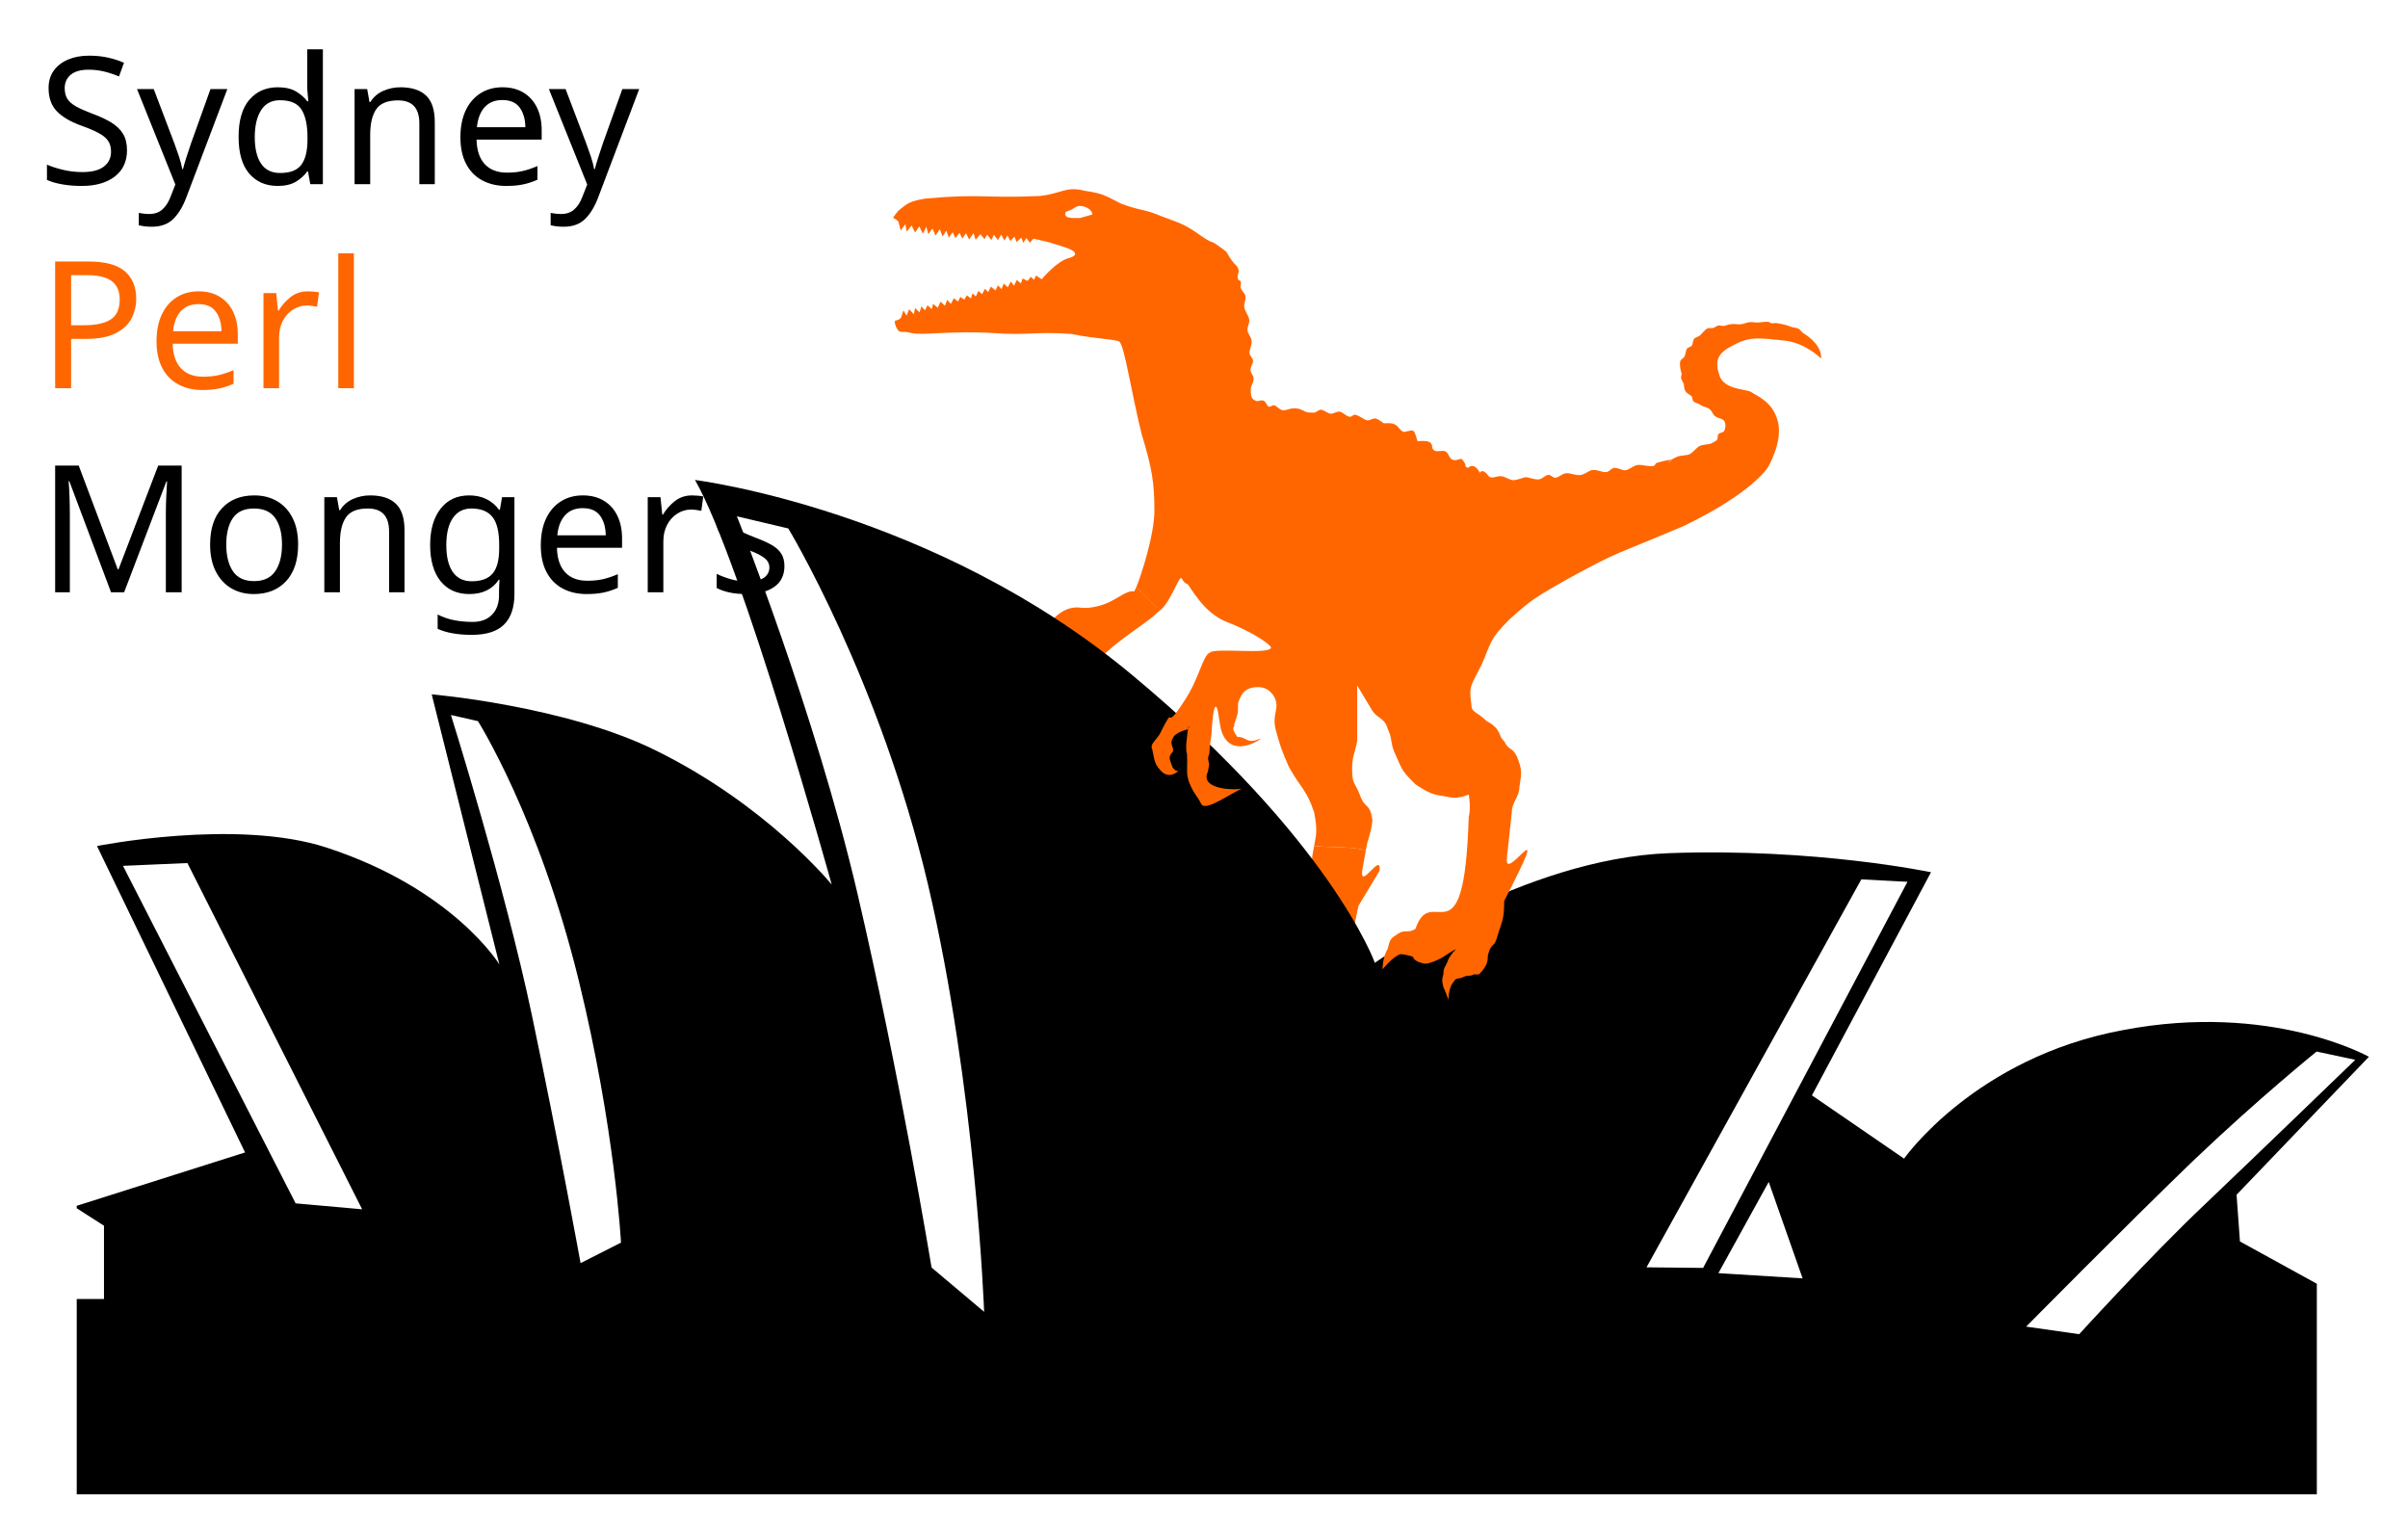
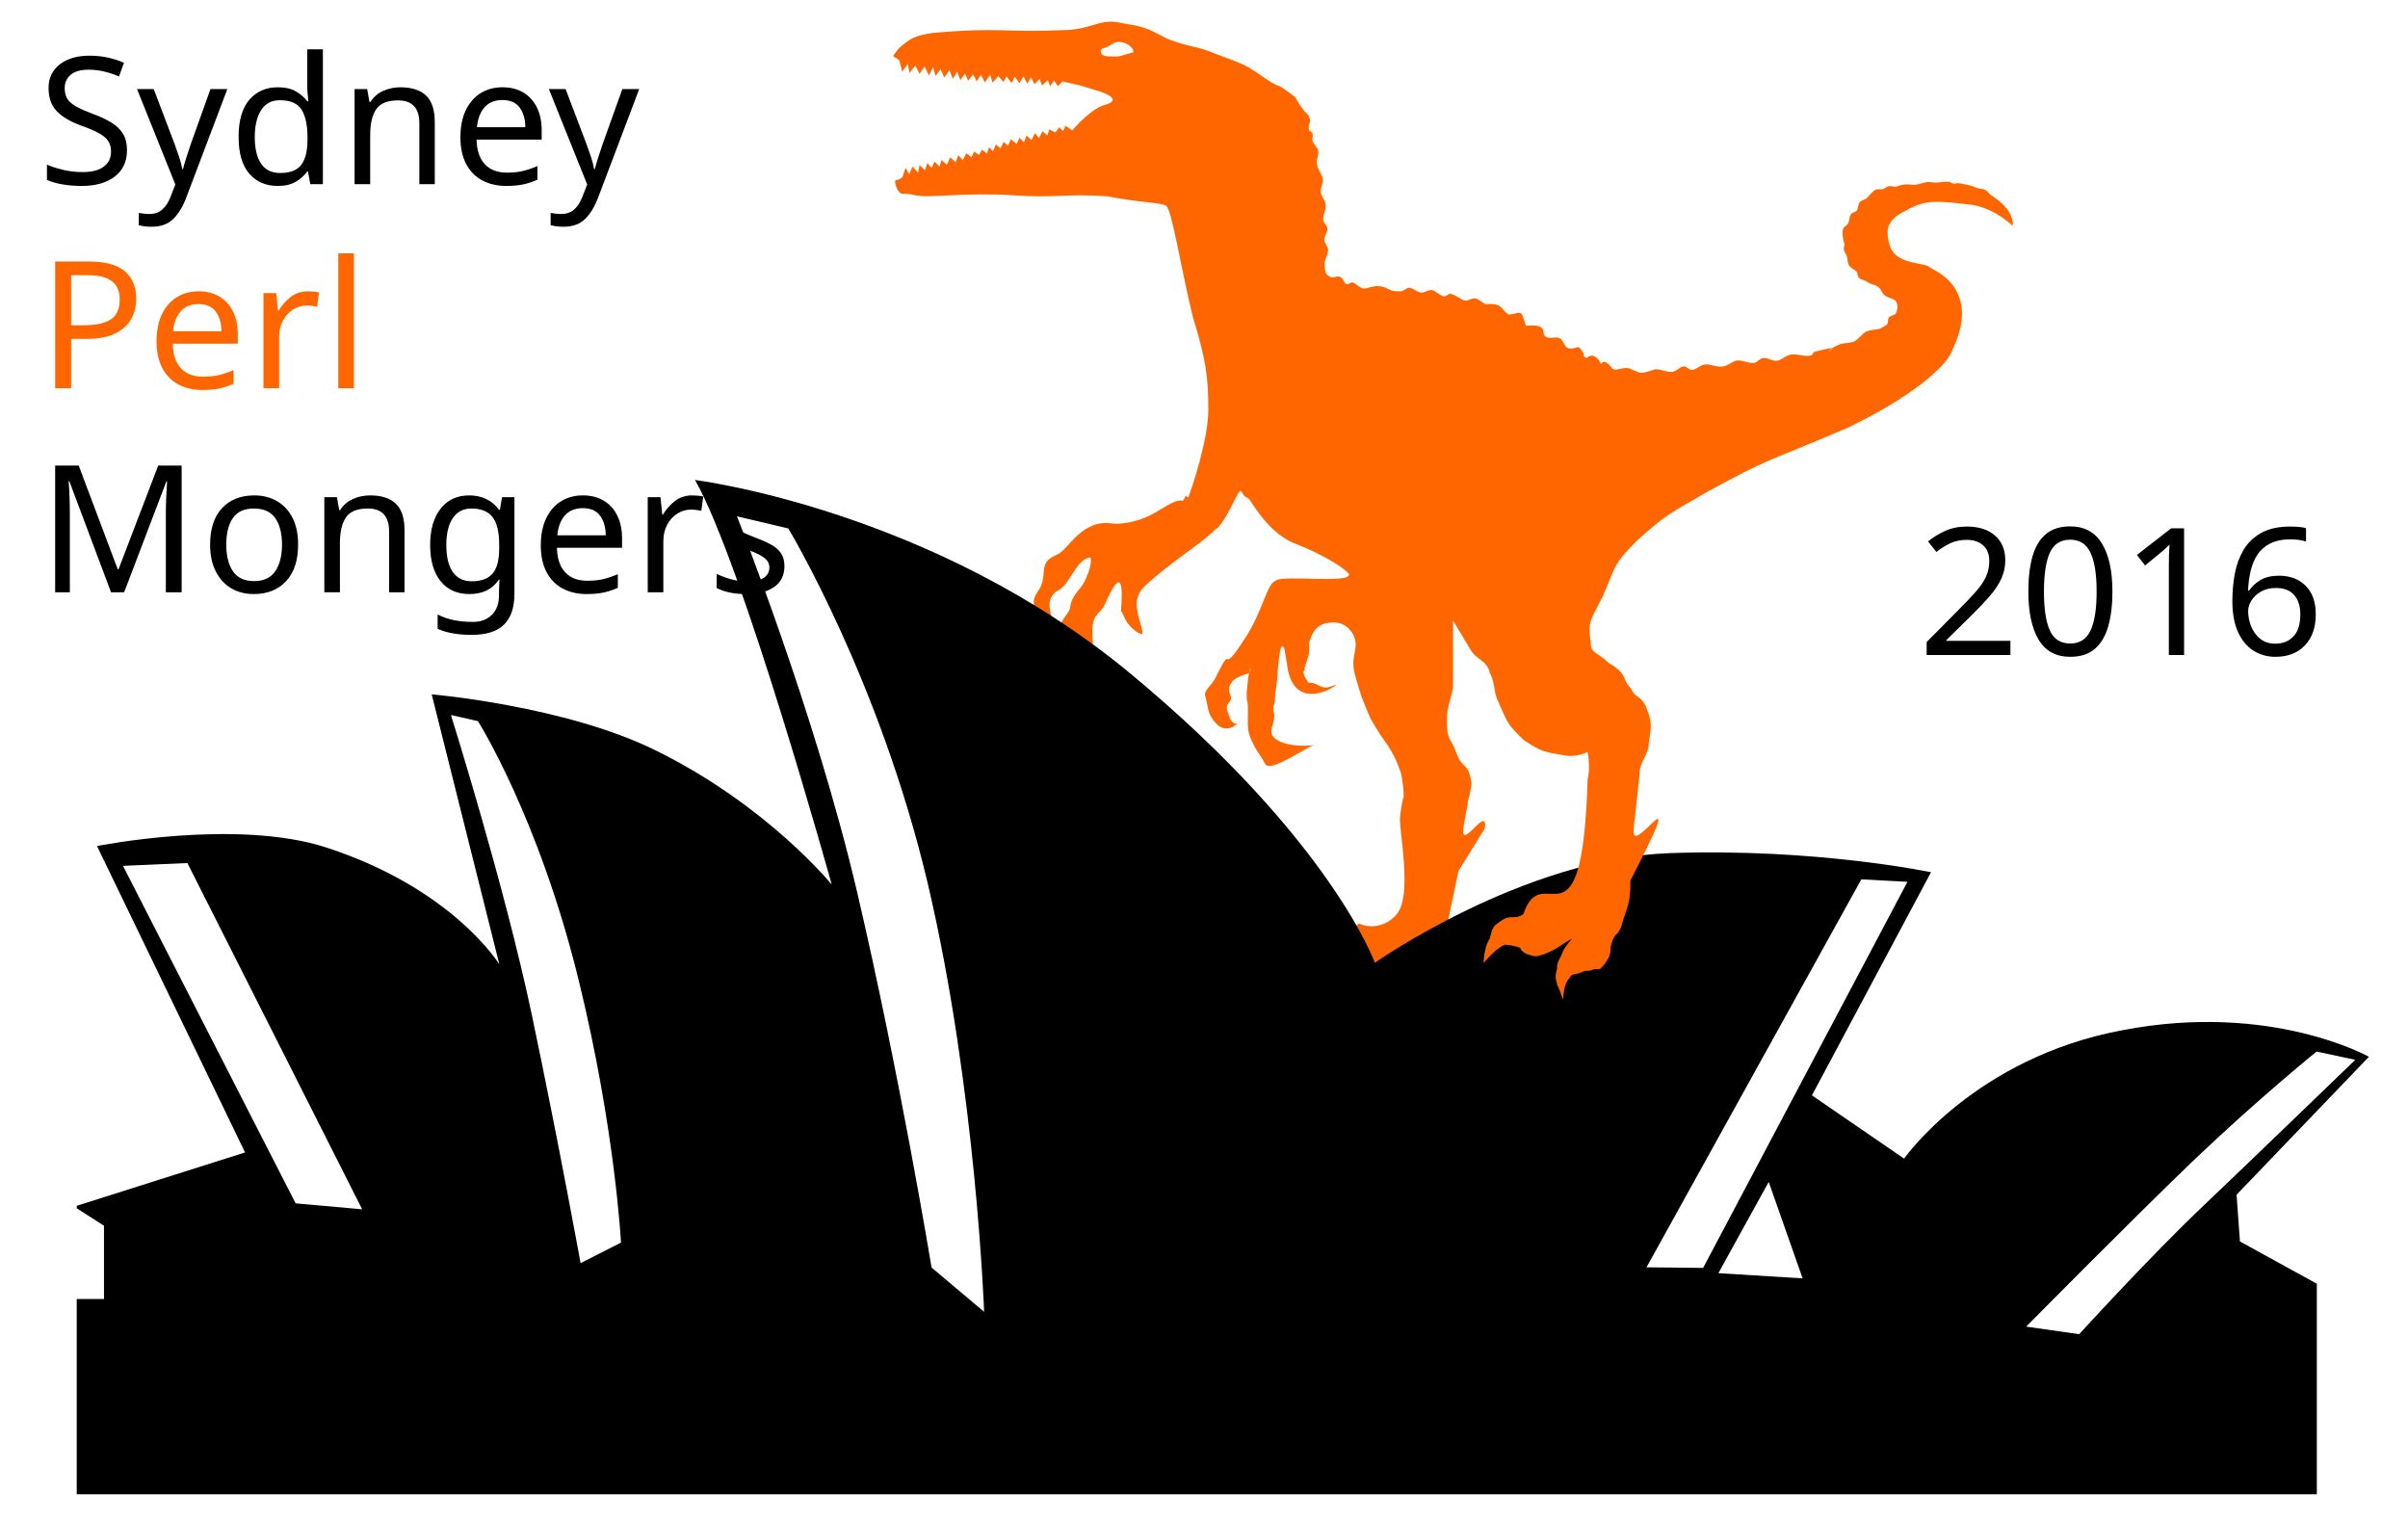
<svg xmlns="http://www.w3.org/2000/svg" version="1.1" id="svg3388" x="0px" y="0px" width="950px" height="600px" viewBox="0 0 950 600" enable-background="new 0 0 950 600" xml:space="preserve">
  <defs id="defs21" />
-   <path fill="#FF6600" d="M517.436,340.408c0.078,5.387,3.137,21.76,0.148,29.014c-1.734,4.212-7.499,7.541-13.083,4.996  c-6,5-3.065,2.99-10.065,6.99c-2,2-3,0-6,1c-3,2-4,2-6,5s-2,7-2,7s3-4,6-5c3,0,3,1,6,0c2,0,2,0,4-1h4c0,0-5,3-6,7s-1,7-1,7s3-4,5-5  c2-2,2-2,4-3s3,0,4-1c1,0,1,0,3-1c2,0,2,1,5,0c8-2,8-3,13-8c4-4,5-10,5-10l3.484-17.022l8.307-13.809c1-8-7.791,7.831-6.791-0.169  c0.521-3.123,1.04-5.968,1.419-7.984c-6.529-1.686-13.857-0.947-20.411-1.716C518.105,335.421,517.728,337.486,517.436,340.408z" id="path3" />
-   <path fill="#FF6600" d="M448.165,231.873c-0.334,0.793-0.59,1.306-0.729,1.445c-2.58-0.611-6.285,2.62-10.079,4.335  c-4.259,1.925-8.591,2.387-10.781,2.084c-8.837-1.223-12.672,7.529-15.859,8.819c-6.443,2.607-2.071,5.641-5.86,10.737  c-3.54,4.762,2.928,8.667,4.521,10.206c1.395,1.348-0.687-2.899-0.942-6.215c-0.187-2.424,1.255-3.915,2.493-4.526  c3.595-1.774,5.038-8.44,9.161-9.36c0.94-0.21,0.376,3.372-1.464,6.896c-1.247,2.389-3.754,3.753-4.179,7.293  c-0.228,1.896-3.443,3.955-2.649,5.887c1.075,2.618,0.262,2.333,1.155,4.884c0.39,1.113-0.049,3.406,0.239,4.891  c0.314,1.616,1.531,3.144,2.298,4.373c1.773,2.844,10.844,1.345,11.343,1.468c0.95,0.234-5.726-1.325-5.617-8.601  c0.053-2.269-0.588-6.083-0.063-8.59c0.531-2.537,2.496-3.095,3.403-5.119c2.966-6.616,5.836-10.754,4.719,1.856  c0.511,0.192,0.843,1.912,1.865,3.264c1.376,1.82,3.498,3.354,4.205,3.199c0.979-0.215-1.614-5.186-1.46-8.827  c0.106-2.529,1.778-4.208,2.45-4.817c7.538-6.841,17.374-12.613,20.387-15.93c0.497-0.331,0.97-0.734,1.426-1.186  C453.686,238.372,451.644,234.007,448.165,231.873z" id="path5" />
+   <path d="m 552.288,322.907 c 0.098,6.56 3.924,26.499 0.185,35.332 -2.169,5.129 -9.381,9.183 -16.367,6.084 -7.506,6.089 -3.834,3.641 -12.591,8.512 -2.502,2.436 -3.753,0 -7.506,1.218 -3.753,2.436 -5.004,2.436 -7.506,6.089 -2.502,3.653 -2.502,8.524 -2.502,8.524 0,0 3.753,-4.871 7.506,-6.089 3.753,0 3.753,1.218 7.506,0 2.502,0 2.502,0 5.004,-1.218 l 5.004,0 c 0,0 -6.255,3.653 -7.506,8.524 -1.251,4.871 -1.251,8.524 -1.251,8.524 0,0 3.753,-4.871 6.255,-6.089 2.502,-2.436 2.502,-2.436 5.004,-3.653 2.502,-1.218 3.753,0 5.004,-1.218 1.251,0 1.251,0 3.753,-1.218 2.502,0 2.502,1.218 6.255,0 10.008,-2.436 10.008,-3.653 16.263,-9.742 5.004,-4.871 6.255,-12.178 6.255,-12.178 l 4.358,-20.729 10.392,-16.816 c 1.251,-9.742 -9.746,9.536 -8.495,-0.206 0.652,-3.803 1.301,-7.268 1.775,-9.723 -8.168,-2.053 -17.335,-1.153 -25.534,-2.09 -0.424,2.086 -0.896,4.601 -1.261,8.159 z" id="path3" style="fill:#ff6600" />
+   <path d="m 467.733,195.55 c -0.451,1.102 -0.797,1.815 -0.985,2.009 -3.486,-0.849 -8.491,3.642 -13.617,6.026 -5.754,2.676 -11.607,3.318 -14.565,2.897 -11.939,-1.7 -17.12,10.466 -21.426,12.259 -8.705,3.624 -2.798,7.841 -7.917,14.925 -4.783,6.619 3.956,12.048 6.108,14.187 1.885,1.874 -0.928,-4.03 -1.273,-8.639 -0.253,-3.369 1.696,-5.442 3.368,-6.291 4.857,-2.466 6.806,-11.732 12.377,-13.011 1.27,-0.292 0.508,4.687 -1.978,9.586 -1.685,3.321 -5.072,5.217 -5.646,10.138 -0.308,2.636 -4.652,5.498 -3.579,8.183 1.452,3.639 0.354,3.243 1.56,6.789 0.527,1.547 -0.066,4.735 0.323,6.799 0.424,2.246 2.068,4.37 3.105,6.079 2.395,3.953 14.65,1.87 15.325,2.041 1.283,0.325 -7.736,-1.842 -7.589,-11.956 0.072,-3.154 -0.794,-8.456 -0.085,-11.941 0.717,-3.527 3.372,-4.302 4.598,-7.116 4.007,-9.197 7.885,-14.949 6.375,2.58 0.69,0.267 1.139,2.658 2.52,4.537 1.859,2.53 4.726,4.662 5.681,4.447 1.323,-0.299 -2.181,-7.209 -1.972,-12.27 0.143,-3.515 2.402,-5.849 3.31,-6.696 10.184,-9.509 23.473,-17.533 27.543,-22.144 0.671,-0.46 1.31,-1.02 1.927,-1.649 -6.028,-2.734 -8.787,-8.802 -13.487,-11.768 z" id="path5" style="fill:#ff6600" />
  <description>Copyright (C) 2012, Sebastian Riedel.</description>
  <g id="g3602" transform="matrix(45.95975,0,0,45.95975,30.27219,-62.83343)">
    <path d="M18.54,11.622l1.136-1.184c0,0-0.839-0.473-2.111-0.229c-1.272,0.235-1.879,1.103-1.879,1.103l-0.791-0.543l1.022-1.915   c0,0-0.987-0.209-2.245-0.164c-1.256,0.045-2.529,0.941-2.529,0.941S10.77,8.584,9.062,7.163C7.358,5.741,5.307,5.487,5.307,5.487   C5.711,6.188,6.481,8.96,6.481,8.96S5.927,8.277,4.963,7.805C4.19,7.425,3.047,7.327,3.047,7.327l0.581,2.318   c0,0-0.396-0.648-1.481-1.002C1.372,8.389,0.174,8.629,0.174,8.629l1.271,2.63L0,11.717v0.021l0.234,0.15v0.629H0v1.676h19.229   v-1.807l-0.66-0.363L18.54,11.622z M1.879,11.696L0.397,8.799L0.95,8.775l1.5,2.972L1.879,11.696z M4.325,12.209   c0,0-0.183-1.009-0.416-2.119C3.676,8.979,3.212,7.504,3.212,7.504l0.232,0.053c0,0,0.523,0.826,0.866,2.229   c0.311,1.269,0.362,2.247,0.362,2.247L4.325,12.209z M7.338,12.247c0,0-0.275-1.666-0.638-3.218   c-0.363-1.551-1.033-3.23-1.033-3.23l0.441,0.104c0,0,0.785,1.299,1.199,3.055c0.413,1.76,0.482,3.669,0.482,3.669L7.338,12.247z    M13.475,12.245l1.844-3.33l0.396,0.021l-1.754,3.314L13.475,12.245z M14.092,12.295l0.432-0.783l0.291,0.828L14.092,12.295z    M17.189,12.819l-0.455-0.065c0,0,0.873-0.884,1.433-1.423c0.562-0.536,1.06-0.938,1.06-0.938l0.332,0.071   c0,0-0.854,0.825-1.305,1.254C17.805,12.143,17.189,12.819,17.189,12.819z" id="path10" />
  </g>
-   <g id="g3392" transform="translate(454.4353,5.454559)">
-     <path fill="#FF6600" d="M11.364,297.54c0,0-0.28,0.397-0.767,0.88C11.092,298.122,11.364,297.54,11.364,297.54z" id="path13" />
-     <path fill="#FF6600" d="M203.65,176.941c0,0,1.67-0.86,1.155-1.043C203.781,176.562,203.65,176.941,203.65,176.941z" id="path15" />
-     <path fill="#FF6600" d="M14.277,281.982L15,280.863C15,280.863,14.766,279.126,14.277,281.982z" id="path17" />
-     <path fill="#FF6600" d="M257,125.953c-0.739-0.462-1.158-1.349-1.886-1.728c-0.923-0.48-2.152-0.428-3.076-0.784   c-0.563-0.217-0.975-0.412-1.546-0.585c-0.524-0.16-1.209-0.301-1.744-0.425c-0.754-0.175-1.52-0.316-2.303-0.426   c-0.639-0.089-1.379,0.166-1.981,0.055c-0.534-0.098-0.927-0.567-1.541-0.581c-1.121-0.024-2.522,0.233-3.748,0.3   c-0.974,0.053-2.218-0.256-3.271-0.152c-1.208,0.12-2.238,0.661-3.569,0.841c-1.066,0.144-2.41-0.239-3.568-0.061   c-1.215,0-2.104,0.6-3.147,0.707c-0.727,0.074-1.492-0.293-2.144-0.169c-0.697,0.134-1.275,0.763-1.894,0.951   c-0.926,0.282-1.689-0.154-2.461,0.246c-1.04,0.54-2.031,1.962-2.852,2.702c-0.616,0.556-1.803,0.699-2.327,1.359   c-0.561,0.705-0.452,1.934-0.941,2.75c-0.525,0.525-1.466,0.527-1.891,1.165c-0.562,0.846-0.57,2.336-0.964,3.017   c-0.643,1.111-1.457,0.95-1.688,1.988c-0.332,1.499,0.132,3.599,0.542,4.83c0,0.529-0.357,1.214-0.211,1.837   c0.198,0.846,0.932,1.642,1.075,2.385c0.213,1.095-0.01,1.798,0.743,2.858c0.491,0.692,1.7,1.229,2.393,1.92   c0.303,0.378,0.156,1.368,0.671,1.89c0.683,0.694,2.053,0.921,2.537,1.278c1.325,0.978,1.914,0.775,3.313,1.471   c1.433,0.711,1.569,2.32,2.725,3.18c1.089,0.811,3.222,0.852,3.754,2.182c0.492,1.232,0.317,2.464-0.227,3.622   c-0.273,0.583-1.81,0.679-2.232,1.215c-0.566,0.716-0.062,1.849-0.734,2.44c-0.306,0.269-1.021,0.685-2.005,1.191   c-1.079,0.556-3.182,0.365-4.72,1.069c-1.027,0.471-2.818,2.75-3.911,3.233c-1.298,0.573-3.614,0.438-4.83,0.96   c-1.186,0.51-1.987,0.948-2.536,1.305c0.515,0.183-1.155,1.043-1.155,1.043s0.132-0.378,1.155-1.043   c-0.357-0.127-1.764,0.072-5.506,1.108c-0.706,0.132-0.68,1.114-1.326,1.231c-2.225,0.404-4.658-0.601-6.316-0.343   c-2.054,0.32-3.211,1.872-4.769,2.052c-1.359,0.158-3.154-1.044-4.431-0.927c-1.209,0.112-1.896,1.544-3.27,1.674   c-1.412,0.134-3.518-1.034-5.354-0.824c-1.566,0.179-2.787,1.72-4.833,1.993c-1.703,0.227-3.939-0.896-5.598-0.718   c-1.655,0.178-2.732,1.658-4.305,1.793c-0.688,0.059-1.911-1.21-2.578-1.158c-1.482,0.116-2.41,1.615-3.815,1.784   c-1.755,0.21-3.949-0.914-5.378-0.852c-0.66,0.029-3.087,1.177-4.837,1.162c-1.16-0.01-3.291-1.455-4.513-1.557   c-1.986-0.167-4.146,1.219-5.065-0.02c-2.597-3.499-3.509-1.317-3.509-1.317s-2.025-4.441-4.688-1.935   c-2.055-1.027,0.156-0.312-2.212-3.263c-0.761-0.949-2.206,0.872-4.151-0.101c-1.194-0.682-1.297-2.553-2.456-3.119   c-1.216-0.593-3.095,0.202-4.193-0.264c-1.85-0.783-0.438-2.242-2.044-3.364c-1.225-0.856-4.839-0.422-4.839-0.422   c-1.621-5.206-1.088-4.48-5.4-3.634c-1.561-0.581-2.049-2.033-3.143-2.759c-1.786-1.186-4.541-0.514-4.844-0.722   c-1.198-0.826-2.163-1.608-3.148-1.836c-1.051-0.243-2.25,0.865-3.342,0.69c-1.373-0.22-2.703-1.732-4.796-2.199   c-0.596-0.132-1.455,0.984-2.146,0.812c-1.553-0.311-2.67-1.821-3.859-2.014c-1.245-0.202-2.548,0.919-3.545,0.81   c-1.506-0.166-2.596-1.515-3.969-1.579c-0.809-0.037-1.859,1.2-2.765,1.163c-0.638-0.026-1.307-0.045-2.031-0.07   c-1.363-0.047-2.701-1.386-4.611-1.577c-2.393-0.342-4.188,0.817-5.465,0.703c-1.346-0.121-2.481-1.662-3.43-1.93   c-0.949-0.268-1.489,0.816-2.276,0.467c-0.602-0.267-1.056-1.854-1.829-2.241c-1.179-0.59-2.317,0.349-3.026,0.05   c-1.696-0.715-2.193-1.257-2.193-4.783c0-0.914,1.169-2.585,1.145-4.185c-0.018-1.101-1.215-1.963-1.263-3.35   c-0.034-1,1.09-2.459,1.032-3.593c-0.054-1.061-1.288-1.788-1.368-2.956c-0.097-1.432,0.953-3.33,0.81-4.906   c-0.133-1.455-1.455-2.577-1.635-4.14c-0.139-1.211,0.876-2.842,0.705-4.111c-0.235-1.75-1.672-3.162-1.976-5.007   c-0.212-1.291,0.727-2.993,0.478-4.323c-0.235-1.257-1.657-2.142-1.928-3.429c-0.092-0.279,0.21-1.794,0.126-2.052   c-0.327-1.012-0.987-0.625-1.211-1.361c-0.399-1.312,0.517-2.617,0.34-3.292c-0.77-2.937-1.26-0.906-4.853-7.374   c-7.896-6.065-3.598-2.013-9.598-6.013c-7-5-8-5-16-8c-7-3-8-2-16-5c-6-3-7-4-14-5c-8-2-9,1-18,2c-23,1-22-1-45,1   c-6,1-6.987,1.558-11,5c-2.976,3.907-1.818,1.877,0.195,4.091l0.89,3.523l1.897-2.523l0.449,2.975l1.992-2.419l1.339,2.75   l1.661-2.416l1.44,2.939L-89,83.953l0.787,2.975l1.653-2.223l1.229,2.782l1.67-2.534l1.11,2.923l1.448-2.364l1,2.755l1.552-2.104   l1.008,2.325l1.67-2.093l1.109,2.278l1.441-2.168l1.22,2.535l1.78-2.545l0.779,2.656l1.882-2.204l1.669,1.948l1.009-1.837   l1.661,2.204l1.008-2.121l1.551,2.129l1.339-2.204l1.229,2.372l1.229-2.033l1.118,2.204l1.661-1.705l0.796,2.154l1.89-1.755   l0.78,2.024l1.236-1.914l1.339,1.881l1.441-1.604l5.975,1.391l5.133,1.576c0,0,9.316,2.559,3.316,4.559   c-5,1-11.188,8.493-11.188,8.493l-2.221-1.466l-0.824,1.677l-1.243-1.198l-1.293,1.653l-1.964-0.967l-0.641,1.958l-1.595-1.382   l-1.162,2.268l-1.229-1.653l-1.236,2.281l-1.543-1.501l-0.898,2.204l-1.457-1.49l-0.882,2.049l-1.881-1.542l-1.009,2.171   l-1.322-1.29l-1.118,2.102l-1.457-1.27l-0.984,2.16l-1.33-1.212l-0.601,2.036c-0.59-0.451-2.359-1.847-1.637-1.248l-1.008,1.661   l-1.584-1.042l-0.873,1.829l-1.67-1.314l-1.151,2.215l-1.518-1.545l-0.797,2.314l-1.796-1.625l-1.094,2.405l-1.788-1.543   l-0.592,2.122l-1.637-1.562l-1.017,1.992l-1.371-1.557l-0.755,2.336l-1.78-1.653l-0.49,2.419l-1.849-1.97l-1,2.534l-1.262-2.074   L-99,119.953c0,0-1,1-2,1s0,3,1,4s1.155-0.026,5.155,0.974c5,1,16-1,32,0c14,1,16.936-0.649,30.936,0.351c10,2,17,2,19,3   S-8,149.953-4,165.953c4,13,5,19,5,30c0,9.477-5.193,25.624-7.271,30.555c3.479,2.134,5.521,6.499,9.982,8.467   c2.297-2.274,4.113-5.905,5.782-9.243c3-6,1.507-1.78,4.507-0.78c0.98,0.49,6.045,11.296,15.531,14.939   c9.275,3.562,16.959,8.532,17.469,10.061c0,3-22,0-24,2c-3,1-4.13,10-10.13,19c-9,14-2.832-0.713-9.832,13.287c-2,3-3.87,4-2.87,6   c1,5,1,6,4,9c2.83,2.123,5.251,0.438,6.429-0.73c-0.55,0.331-1.376,0.309-2.429-1.27c-1-3-2-4,0-6c1-2-1.675-2.87,0.325-5.87   c1-2,5.675-3.13,5.675-3.13l0.108-0.168c0.49-2.855,0.724-1.119,0.724-1.119l-0.724,1.119c-0.203,1.187-0.451,3.16-0.744,6.389   c0,5,0.402,1.104,0.402,6.104c0,4-0.312,5.403,0.688,8.403c2,5,3,5,5,9c2.021,2.516,11.751-4.655,15.828-6.252   c-5.585,0.717-16.373-0.493-13.365-6.698l0.537-3.05c-1.039-3.496,0.13-3,0.13-5c0-3,0.87-5.805,0.87-8.805   c1-14,2.377-7.208,2.377-7.208l1.064,6.468c3.203,14.579,18.462,3.216,15.273,4.649c-4.857,2.184-5.076-1.008-8.576-0.78   c-3.348-4.562-0.399-3.963-1.349-4.77c1.534-4.945,1.587-3.567,1.587-8.567c1-3,2-5,5-6c4-1,7,0,9,3c3,5-1,7,1,14s2,7,5,14   c5,9,7,9,10,18c1.416,7.078,0.827,9.149,0.008,13.3c6.554,0.769,13.882,0.03,20.411,1.716c0.35-1.858,0.581-3.016,0.581-3.016   s2-6,2-9c-1-7-3-4-5-10c-2-5-3-4-3-10c0-5,1-6,2-11v-10v-12l6,10c2,3,5,3,6,7c2,4,1,6,3,10c3,7,3,7,8,12c6,4,7,4,13,5c4,1,8-1,8-1   s1,5,0,9c-1.799,59.39-14.624,24.943-21,44c-3,2-4,0-7,2s-3,2-4,6c-2,3-2,8-2,8s4-5,7-6c2,0,5,1,5,1s0,1,2,2c3,1,3,1,6,0   c5-2,5-3,9-5c0,0-2,2-3,4c-1,3-2,3-2,6c-1,3,0,4,0,5c1,2,2,5,2,5s0-5,2-7c1-2,2-1,4-2s2,0,4-1h2c1-1,2-2,3-4c1-3,0-2,1-5s2-2,3-5   c2-7,3-7,3-15c20.012-38.855,1-8,1-16c0-1,1-9,2-19c0-4,3-6,3-10c1-6,1-7-1-12c-2-4-3-2-5-6c-2-2-1-2-3-5c-1-1-2-2-4-3   c-4-4-6-3-6-7c-1-7,0-7,4-15c4-9,3-10,11-18c10-9,11-9,23-16c22-12,18-9,46-21c27-13,33-23,33-23s6-10,4-18s-8-10-11-12   c-3-1-10-1-12-6c-2-6-1-9,5-12c7-4,11-3,21-2c8,1,14,7,14,7S265,130.953,257,125.953z M-28.351,80.537   c-3,0-5.844,0.325-5.844-1.675c0-1.015,1.2-1.014,2.313-1.533c1.081-0.504,2.053-1.545,3.53-1.545c2,0,4.857,1.39,4.857,3.39   L-28.351,80.537z" id="path19" />
+   <g id="g3392" transform="matrix(1.206634,0,0,1.206634,475.5123,-74.91665)">
+     <path d="m 11.364,297.54 c 0,0 -0.28,0.397 -0.767,0.88 0.495,-0.298 0.767,-0.88 0.767,-0.88 z" id="path13" style="fill:#ff6600" />
+     <path d="m 203.65,176.941 c 0,0 1.67,-0.86 1.155,-1.043 -1.024,0.664 -1.155,1.043 -1.155,1.043 z" id="path15" style="fill:#ff6600" />
+     <path d="M 14.277,281.982 15,280.863 c 0,0 -0.234,-1.737 -0.723,1.119 z" id="path17" style="fill:#ff6600" />
+     <path d="m 257,125.953 c -0.739,-0.462 -1.158,-1.349 -1.886,-1.728 -0.923,-0.48 -2.152,-0.428 -3.076,-0.784 -0.563,-0.217 -0.975,-0.412 -1.546,-0.585 -0.524,-0.16 -1.209,-0.301 -1.744,-0.425 -0.754,-0.175 -1.52,-0.316 -2.303,-0.426 -0.639,-0.089 -1.379,0.166 -1.981,0.055 -0.534,-0.098 -0.927,-0.567 -1.541,-0.581 -1.121,-0.024 -2.522,0.233 -3.748,0.3 -0.974,0.053 -2.218,-0.256 -3.271,-0.152 -1.208,0.12 -2.238,0.661 -3.569,0.841 -1.066,0.144 -2.41,-0.239 -3.568,-0.061 -1.215,0 -2.104,0.6 -3.147,0.707 -0.727,0.074 -1.492,-0.293 -2.144,-0.169 -0.697,0.134 -1.275,0.763 -1.894,0.951 -0.926,0.282 -1.689,-0.154 -2.461,0.246 -1.04,0.54 -2.031,1.962 -2.852,2.702 -0.616,0.556 -1.803,0.699 -2.327,1.359 -0.561,0.705 -0.452,1.934 -0.941,2.75 -0.525,0.525 -1.466,0.527 -1.891,1.165 -0.562,0.846 -0.57,2.336 -0.964,3.017 -0.643,1.111 -1.457,0.95 -1.688,1.988 -0.332,1.499 0.132,3.599 0.542,4.83 0,0.529 -0.357,1.214 -0.211,1.837 0.198,0.846 0.932,1.642 1.075,2.385 0.213,1.095 -0.01,1.798 0.743,2.858 0.491,0.692 1.7,1.229 2.393,1.92 0.303,0.378 0.156,1.368 0.671,1.89 0.683,0.694 2.053,0.921 2.537,1.278 1.325,0.978 1.914,0.775 3.313,1.471 1.433,0.711 1.569,2.32 2.725,3.18 1.089,0.811 3.222,0.852 3.754,2.182 0.492,1.232 0.317,2.464 -0.227,3.622 -0.273,0.583 -1.81,0.679 -2.232,1.215 -0.566,0.716 -0.062,1.849 -0.734,2.44 -0.306,0.269 -1.021,0.685 -2.005,1.191 -1.079,0.556 -3.182,0.365 -4.72,1.069 -1.027,0.471 -2.818,2.75 -3.911,3.233 -1.298,0.573 -3.614,0.438 -4.83,0.96 -1.186,0.51 -1.987,0.948 -2.536,1.305 0.515,0.183 -1.155,1.043 -1.155,1.043 0,0 0.132,-0.378 1.155,-1.043 -0.357,-0.127 -1.764,0.072 -5.506,1.108 -0.706,0.132 -0.68,1.114 -1.326,1.231 -2.225,0.404 -4.658,-0.601 -6.316,-0.343 -2.054,0.32 -3.211,1.872 -4.769,2.052 -1.359,0.158 -3.154,-1.044 -4.431,-0.927 -1.209,0.112 -1.896,1.544 -3.27,1.674 -1.412,0.134 -3.518,-1.034 -5.354,-0.824 -1.566,0.179 -2.787,1.72 -4.833,1.993 -1.703,0.227 -3.939,-0.896 -5.598,-0.718 -1.655,0.178 -2.732,1.658 -4.305,1.793 -0.688,0.059 -1.911,-1.21 -2.578,-1.158 -1.482,0.116 -2.41,1.615 -3.815,1.784 -1.755,0.21 -3.949,-0.914 -5.378,-0.852 -0.66,0.029 -3.087,1.177 -4.837,1.162 -1.16,-0.01 -3.291,-1.455 -4.513,-1.557 -1.986,-0.167 -4.146,1.219 -5.065,-0.02 -2.597,-3.499 -3.509,-1.317 -3.509,-1.317 0,0 -2.025,-4.441 -4.688,-1.935 -2.055,-1.027 0.156,-0.312 -2.212,-3.263 -0.761,-0.949 -2.206,0.872 -4.151,-0.101 -1.194,-0.682 -1.297,-2.553 -2.456,-3.119 -1.216,-0.593 -3.095,0.202 -4.193,-0.264 -1.85,-0.783 -0.438,-2.242 -2.044,-3.364 -1.225,-0.856 -4.839,-0.422 -4.839,-0.422 -1.621,-5.206 -1.088,-4.48 -5.4,-3.634 -1.561,-0.581 -2.049,-2.033 -3.143,-2.759 -1.786,-1.186 -4.541,-0.514 -4.844,-0.722 -1.198,-0.826 -2.163,-1.608 -3.148,-1.836 -1.051,-0.243 -2.25,0.865 -3.342,0.69 -1.373,-0.22 -2.703,-1.732 -4.796,-2.199 -0.596,-0.132 -1.455,0.984 -2.146,0.812 -1.553,-0.311 -2.67,-1.821 -3.859,-2.014 -1.245,-0.202 -2.548,0.919 -3.545,0.81 -1.506,-0.166 -2.596,-1.515 -3.969,-1.579 -0.809,-0.037 -1.859,1.2 -2.765,1.163 -0.638,-0.026 -1.307,-0.045 -2.031,-0.07 -1.363,-0.047 -2.701,-1.386 -4.611,-1.577 -2.393,-0.342 -4.188,0.817 -5.465,0.703 -1.346,-0.121 -2.481,-1.662 -3.43,-1.93 -0.949,-0.268 -1.489,0.816 -2.276,0.467 -0.602,-0.267 -1.056,-1.854 -1.829,-2.241 -1.179,-0.59 -2.317,0.349 -3.026,0.05 -1.696,-0.715 -2.193,-1.257 -2.193,-4.783 0,-0.914 1.169,-2.585 1.145,-4.185 -0.018,-1.101 -1.215,-1.963 -1.263,-3.35 -0.034,-1 1.09,-2.459 1.032,-3.593 -0.054,-1.061 -1.288,-1.788 -1.368,-2.956 -0.097,-1.432 0.953,-3.33 0.81,-4.906 -0.133,-1.455 -1.455,-2.577 -1.635,-4.14 -0.139,-1.211 0.876,-2.842 0.705,-4.111 -0.235,-1.75 -1.672,-3.162 -1.976,-5.007 -0.212,-1.291 0.727,-2.993 0.478,-4.323 -0.235,-1.257 -1.657,-2.142 -1.928,-3.429 -0.092,-0.279 0.21,-1.794 0.126,-2.052 -0.327,-1.012 -0.987,-0.625 -1.211,-1.361 -0.399,-1.312 0.517,-2.617 0.34,-3.292 -0.77,-2.937 -1.26,-0.906 -4.853,-7.374 -7.896,-6.065 -3.598,-2.013 -9.598,-6.013 -7,-5 -8,-5 -16,-8 -7,-3 -8,-2 -16,-5 -6,-3 -7,-4 -14,-5 -8,-2 -9,1 -18,2 -23,1 -22,-1 -45,1 -6,1 -6.987,1.558 -11,5 -2.976,3.907 -1.818,1.877 0.195,4.091 l 0.89,3.523 1.897,-2.523 0.449,2.975 1.992,-2.419 1.339,2.75 1.661,-2.416 1.44,2.939 1.332,-2.828 0.787,2.975 1.653,-2.223 1.229,2.782 1.67,-2.534 1.11,2.923 1.448,-2.364 1,2.755 1.552,-2.104 1.008,2.325 1.67,-2.093 1.109,2.278 1.441,-2.168 1.22,2.535 1.78,-2.545 0.779,2.656 1.882,-2.204 1.669,1.948 1.009,-1.837 1.661,2.204 1.008,-2.121 1.551,2.129 1.339,-2.204 1.229,2.372 1.229,-2.033 1.118,2.204 1.661,-1.705 0.796,2.154 1.89,-1.755 0.78,2.024 1.236,-1.914 1.339,1.881 1.441,-1.604 5.975,1.391 5.133,1.576 c 0,0 9.316,2.559 3.316,4.559 -5,1 -11.188,8.493 -11.188,8.493 l -2.221,-1.466 -0.824,1.677 -1.243,-1.198 -1.293,1.653 -1.964,-0.967 -0.641,1.958 -1.595,-1.382 -1.162,2.268 -1.229,-1.653 -1.236,2.281 -1.543,-1.501 -0.898,2.204 -1.457,-1.49 -0.882,2.049 -1.881,-1.542 -1.009,2.171 -1.322,-1.29 -1.118,2.102 -1.457,-1.27 -0.984,2.16 -1.33,-1.212 -0.601,2.036 c -0.59,-0.451 -2.359,-1.847 -1.637,-1.248 l -1.008,1.661 -1.584,-1.042 -0.873,1.829 -1.67,-1.314 -1.151,2.215 -1.518,-1.545 -0.797,2.314 -1.796,-1.625 -1.094,2.405 -1.788,-1.543 -0.592,2.122 -1.637,-1.562 -1.017,1.992 -1.371,-1.557 -0.755,2.336 -1.78,-1.653 -0.49,2.419 -1.849,-1.97 -1,2.534 -1.262,-2.074 -0.971,2.962 c 0,0 -1,1 -2,1 -1,0 0,3 1,4 1,1 1.155,-0.026 5.155,0.974 5,1 16,-1 32,0 14,1 16.936,-0.649 30.936,0.351 10,2 17,2 19,3 2,1 4.909,20.675 8.909,36.675 4,13 5,19 5,30 0,9.477 -5.193,25.624 -7.271,30.555 3.479,2.134 5.521,6.499 9.982,8.467 2.297,-2.274 4.113,-5.905 5.782,-9.243 3,-6 1.507,-1.78 4.507,-0.78 0.98,0.49 6.045,11.296 15.531,14.939 9.275,3.562 16.959,8.532 17.469,10.061 0,3 -22,0 -24,2 -3,1 -4.13,10 -10.13,19 -9,14 -2.832,-0.713 -9.832,13.287 -2,3 -3.87,4 -2.87,6 1,5 1,6 4,9 2.83,2.123 5.251,0.438 6.429,-0.73 -0.55,0.331 -1.376,0.309 -2.429,-1.27 -1,-3 -2,-4 0,-6 1,-2 -1.675,-2.87 0.325,-5.87 1,-2 5.675,-3.13 5.675,-3.13 l 0.108,-0.168 C 14.766,279.216 15,280.952 15,280.952 l -0.724,1.119 c -0.203,1.187 -0.451,3.16 -0.744,6.389 0,5 0.402,1.104 0.402,6.104 0,4 -0.312,5.403 0.688,8.403 2,5 3,5 5,9 2.021,2.516 11.751,-4.655 15.828,-6.252 -5.585,0.717 -16.373,-0.493 -13.365,-6.698 l 0.537,-3.05 c -1.039,-3.496 0.13,-3 0.13,-5 0,-3 0.87,-5.805 0.87,-8.805 1,-14 2.377,-7.208 2.377,-7.208 l 1.064,6.468 c 3.203,14.579 18.462,3.216 15.273,4.649 -4.857,2.184 -5.076,-1.008 -8.576,-0.78 -3.348,-4.562 -0.399,-3.963 -1.349,-4.77 1.534,-4.945 1.587,-3.567 1.587,-8.567 1,-3 2,-5 5,-6 4,-1 7,0 9,3 3,5 -1,7 1,14 2,7 2,7 5,14 5,9 7,9 10,18 1.416,7.078 0.827,9.149 0.008,13.3 6.554,0.769 13.882,0.03 20.411,1.716 0.35,-1.858 0.581,-3.016 0.581,-3.016 0,0 2,-6 2,-9 -1,-7 -3,-4 -5,-10 -2,-5 -3,-4 -3,-10 0,-5 1,-6 2,-11 l 0,-10 0,-12 6,10 c 2,3 5,3 6,7 2,4 1,6 3,10 3,7 3,7 8,12 6,4 7,4 13,5 4,1 8,-1 8,-1 0,0 1,5 0,9 -1.799,59.39 -14.624,24.943 -21,44 -3,2 -4,0 -7,2 -3,2 -3,2 -4,6 -2,3 -2,8 -2,8 0,0 4,-5 7,-6 2,0 5,1 5,1 0,0 0,1 2,2 3,1 3,1 6,0 5,-2 5,-3 9,-5 0,0 -2,2 -3,4 -1,3 -2,3 -2,6 -1,3 0,4 0,5 1,2 2,5 2,5 0,0 0,-5 2,-7 1,-2 2,-1 4,-2 2,-1 2,0 4,-1 l 2,0 c 1,-1 2,-2 3,-4 1,-3 0,-2 1,-5 1,-3 2,-2 3,-5 2,-7 3,-7 3,-15 20.012,-38.855 1,-8 1,-16 0,-1 1,-9 2,-19 0,-4 3,-6 3,-10 1,-6 1,-7 -1,-12 -2,-4 -3,-2 -5,-6 -2,-2 -1,-2 -3,-5 -1,-1 -2,-2 -4,-3 -4,-4 -6,-3 -6,-7 -1,-7 0,-7 4,-15 4,-9 3,-10 11,-18 10,-9 11,-9 23,-16 22,-12 18,-9 46,-21 27,-13 33,-23 33,-23 0,0 6,-10 4,-18 -2,-8 -8,-10 -11,-12 -3,-1 -10,-1 -12,-6 -2,-6 -1,-9 5,-12 7,-4 11,-3 21,-2 8,1 14,7 14,7 0,0 1.002,-5.001 -6.998,-10.001 z M -28.351,80.537 c -3,0 -5.844,0.325 -5.844,-1.675 0,-1.015 1.2,-1.014 2.313,-1.533 1.081,-0.504 2.053,-1.545 3.53,-1.545 2,0 4.857,1.39 4.857,3.39 l -4.856,1.363 z" id="path19" style="fill:#ff6600" />
  </g>
  <text id="text4171" y="72.65" x="14.96" style="font-style:normal;font-weight:normal;font-size:40px;line-height:115%;font-family:sans-serif;letter-spacing:0.6px;word-spacing:0px;fill:#000000;fill-opacity:1;stroke:none;stroke-width:1px;stroke-linecap:butt;stroke-linejoin:miter;stroke-opacity:1" xml:space="preserve">
    <tspan style="font-style:normal;font-variant:normal;font-weight:normal;font-stretch:condensed;font-size:70px;line-height:115%;font-family:Impact;-inkscape-font-specification:'Impact Condensed';letter-spacing:0.6px;fill:#000000;fill-opacity:1" y="72.65" x="14.96" id="tspan4173">Sydney</tspan>
    <tspan style="font-style:normal;font-variant:normal;font-weight:normal;font-stretch:condensed;font-size:70px;line-height:115%;font-family:Impact;-inkscape-font-specification:'Impact Condensed';letter-spacing:0.6px;fill:#000000;fill-opacity:1" id="tspan4175" y="153.15" x="14.96" />
    <tspan style="font-style:normal;font-variant:normal;font-weight:normal;font-stretch:condensed;font-size:70px;line-height:115%;font-family:Impact;-inkscape-font-specification:'Impact Condensed';letter-spacing:0.6px;fill:#000000;fill-opacity:1" id="tspan4177" y="233.65" x="14.96">Mongers</tspan>
  </text>
  <text xml:space="preserve" style="font-style:normal;font-weight:normal;font-size:40px;line-height:115%;font-family:sans-serif;letter-spacing:0.6px;word-spacing:0px;fill:#ff6600;fill-opacity:1;stroke:none;stroke-width:1px;stroke-linecap:butt;stroke-linejoin:miter;stroke-opacity:1" x="14.96" y="72.65" id="text3351">
    <tspan id="tspan3353" x="14.96" y="72.65" style="font-style:normal;font-variant:normal;font-weight:normal;font-stretch:condensed;font-size:70px;line-height:115%;font-family:Impact;-inkscape-font-specification:'Impact Condensed';letter-spacing:0.6px;fill:#ff6600;fill-opacity:1" />
    <tspan x="14.96" y="153.15" id="tspan3355" style="font-style:normal;font-variant:normal;font-weight:normal;font-stretch:condensed;font-size:70px;line-height:115%;font-family:Impact;-inkscape-font-specification:'Impact Condensed';letter-spacing:0.6px;fill:#ff6600;fill-opacity:1">Perl</tspan>
    <tspan x="14.96" y="233.65" id="tspan3357" style="font-style:normal;font-variant:normal;font-weight:normal;font-stretch:condensed;font-size:70px;line-height:115%;font-family:Impact;-inkscape-font-specification:'Impact Condensed';letter-spacing:0.6px;fill:#ff6600;fill-opacity:1" />
  </text>
+   <text xml:space="preserve" style="font-style:normal;font-weight:normal;font-size:40px;line-height:125%;font-family:sans-serif;letter-spacing:0px;word-spacing:0px;fill:#000000;fill-opacity:1;stroke:none;stroke-width:1px;stroke-linecap:butt;stroke-linejoin:miter;stroke-opacity:1" x="756.741" y="258.407" id="text4150">
+     <tspan id="tspan4152" x="756.741" y="258.407" style="-inkscape-font-specification:'Impact Condensed';font-family:Impact;font-weight:normal;font-style:normal;font-stretch:condensed;font-variant:normal;font-size:70px">2016</tspan>
+   </text>
</svg>
